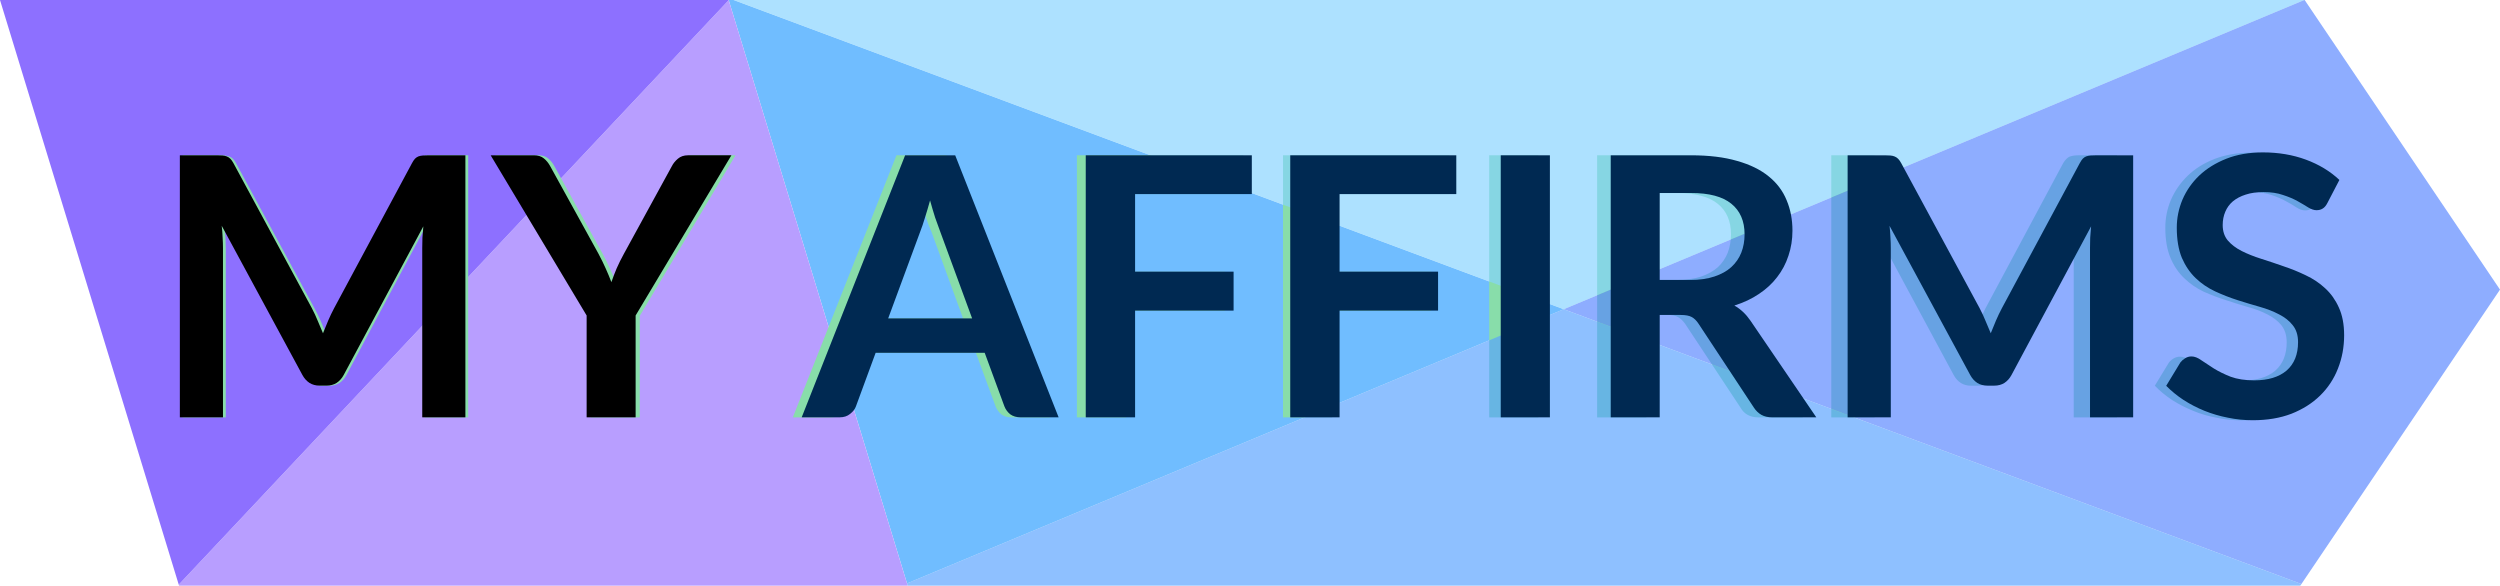
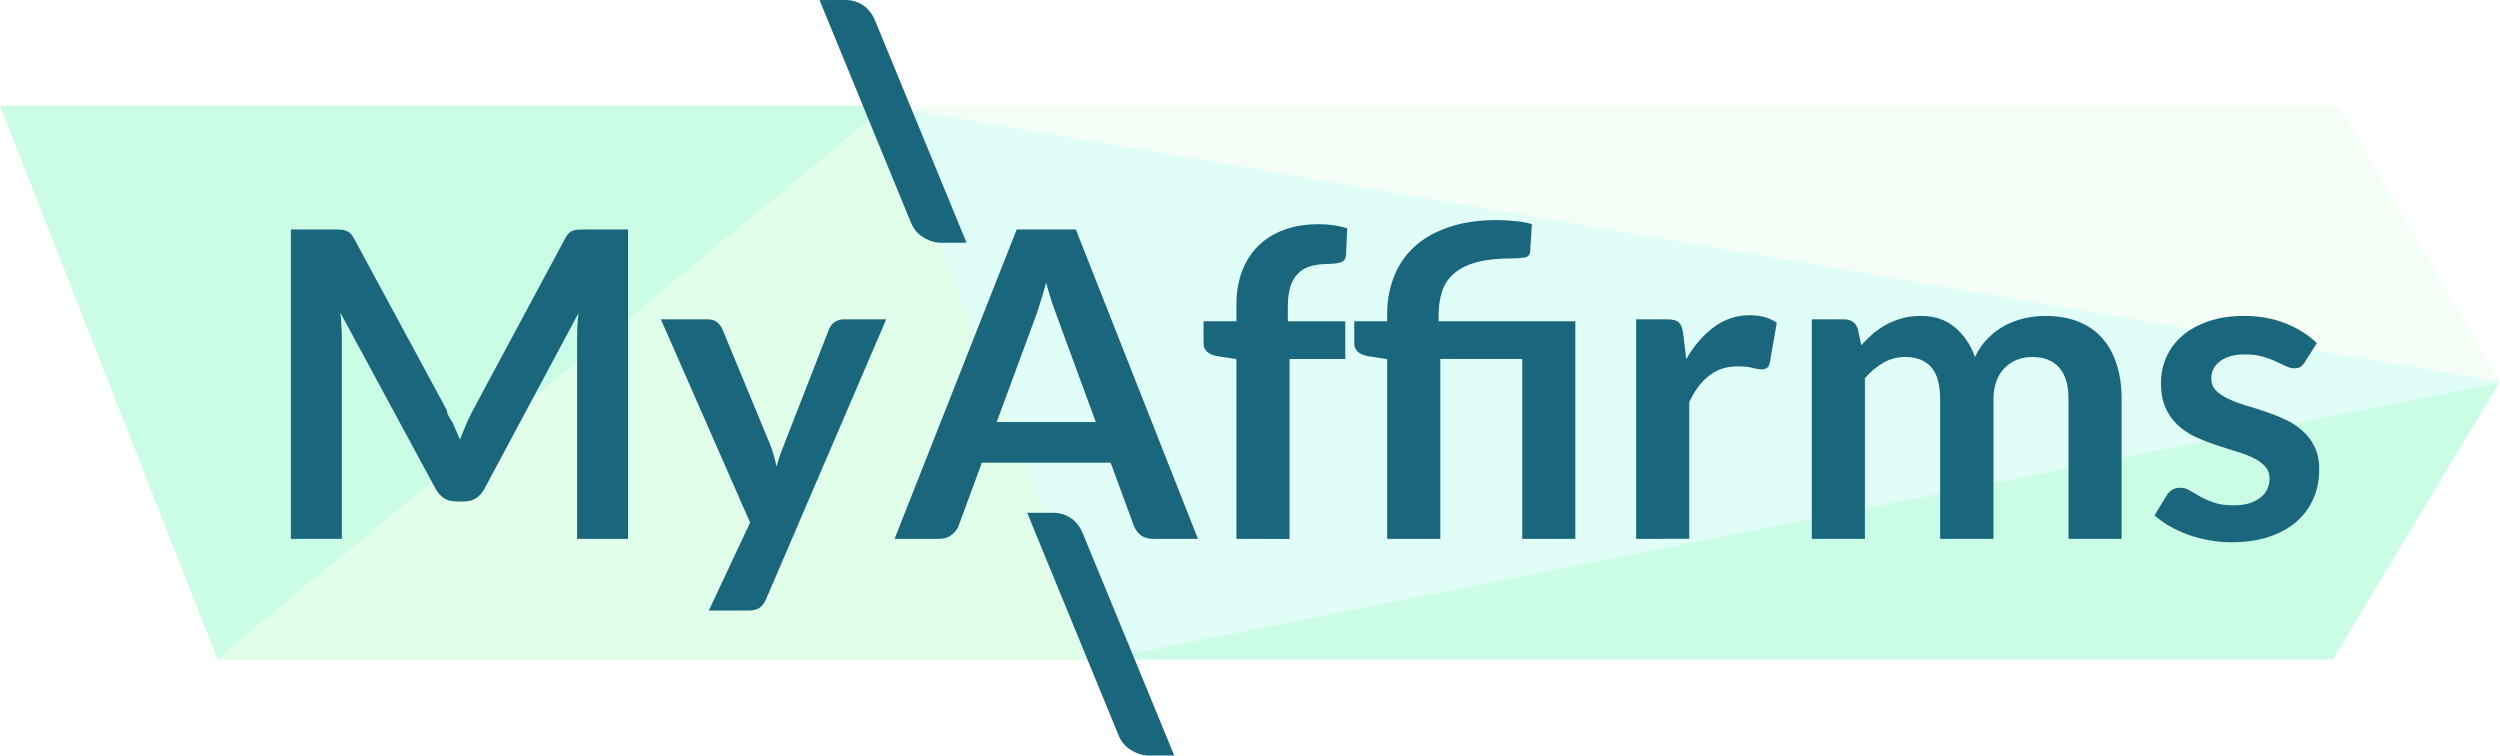
- <svg xmlns="http://www.w3.org/2000/svg" width="119.363mm" height="27.964mm" viewBox="0 0 119.363 27.964" version="1.1" id="svg1">
+ <svg xmlns="http://www.w3.org/2000/svg" width="101.088mm" height="30.55mm" viewBox="0 0 101.089 30.55" version="1.1" id="svg1">
  <defs id="defs1" />
-   <g id="layer1" transform="translate(-48.41513,-73.29315)">
-     <path d="M 91.722,101.148 123.075,88.057 83.439,73.293 H 83.205 Z" style="display:inline;opacity:1;fill:#70bdff;fill-opacity:1;stroke-width:0.6;stroke-miterlimit:0.6" id="path86" />
-     <path d="m 83.207,73.301 -26.258,27.906 0.015,0.05 h 34.79 z" style="display:inline;opacity:1;fill:#b89eff;fill-opacity:1;stroke-width:0.6;stroke-miterlimit:0.6" id="path91" />
-     <path d="m 83.207,73.301 -0.003,-0.008 H 48.415 l 8.534,27.914 z" style="opacity:1;fill:#8d70ff;fill-opacity:1;stroke-width:3.3;stroke-linejoin:bevel;stroke-miterlimit:0.6;paint-order:markers stroke fill" id="path92" />
+   <g id="layer1" transform="matrix(1.030102,0,0,1.045726,-49.87255,-75.10318)" style="stroke-width:0.964">
+     <g id="g9" style="display:none;opacity:1">
+       <path d="M 91.722,97.254 123.075,87.221 83.439,75.906 H 83.205 Z" style="display:inline;opacity:1;fill:#70bdff;fill-opacity:1;stroke-width:0.578;stroke-miterlimit:0.6" id="path86" />
+       <path d="m 123.075,87.221 35.361,-11.315 H 83.439 Z" style="display:inline;opacity:1;fill:#85d3ff;fill-opacity:1;stroke-width:3.18;stroke-linejoin:bevel;stroke-miterlimit:0.6;paint-order:markers stroke fill" id="path88" />
+       <path d="m 123.075,87.221 35.222,10.055 7.261,-10.772 -7.107,-10.597 h -0.016 z" style="display:inline;opacity:1;fill:#5786ff;fill-opacity:1;stroke-width:3.18;stroke-linejoin:bevel;stroke-miterlimit:0.6;paint-order:markers stroke fill" id="path89" />
+       <path d="m 91.722,97.254 0.033,0.084 h 66.488 l 0.054,-0.061 -35.222,-10.055 z" style="display:inline;opacity:1;fill:#57a2ff;fill-opacity:1;stroke-width:3.18;stroke-linejoin:bevel;stroke-miterlimit:0.6;paint-order:markers stroke fill" id="path87" />
+     </g>
+     <g id="g8" style="display:inline">
+       <path d="M 83.207,75.912 56.949,97.299 l 0.015,0.038 h 34.79 z" style="display:inline;opacity:1;fill:#e0feea;fill-opacity:1;stroke-width:0.578;stroke-miterlimit:0.6" id="path91" />
+       <path d="m 83.207,75.912 -0.003,-0.006 H 48.415 l 8.534,21.393 z" style="display:inline;opacity:1;fill:#cbfce6;fill-opacity:1;stroke-width:3.18;stroke-linejoin:bevel;stroke-miterlimit:0.6;paint-order:markers stroke fill" id="path92" />
+     </g>
+     <path id="path61" style="display:inline;opacity:1;fill:#e0fdf7;fill-opacity:1;stroke:#000000;stroke-width:0;stroke-linejoin:bevel;stroke-miterlimit:0.6;paint-order:markers stroke fill" d="M 146.549,86.573 83.196,75.906 h -0.015 l 30.842,11.591 9.565,3.595 22.932,-4.468 0.03,-0.049 z M 91.903,97.265 114.023,87.497 83.18,75.906 h -0.006 l 8.556,21.393 z m 31.685,-6.174 -9.565,-3.595 -22.119,9.769 z" />
+     <path d="m 146.549,86.573 -6.311,-10.653 -0.009,-0.013 H 83.196 Z" style="display:inline;opacity:1;fill:#f4fef6;fill-opacity:1;stroke:#000000;stroke-width:0;stroke-linejoin:bevel;stroke-miterlimit:0.6;paint-order:markers stroke fill" id="path62" />
+     <path id="path27" style="display:inline;opacity:1;fill:#cbfce6;fill-opacity:1;stroke:#000000;stroke-width:0;stroke-linejoin:bevel;stroke-miterlimit:0.6;paint-order:markers stroke fill" d="m 146.52,86.623 -22.932,4.468 -31.685,6.174 -0.132,0.058 h 48.225 l 0.029,-0.055 z" />
+     <path d="m 146.52,86.623 -6.495,10.645 -0.029,0.055 h -48.225 -0.031 l -0.01,-0.025 -4.425,0.862 8.885,44.245 84.136,-16.394 -8.885,-44.245 z" style="display:none;opacity:1;fill:#4271ff;stroke:#000000;stroke-width:0;stroke-linejoin:bevel;stroke-miterlimit:0.6;paint-order:markers stroke fill" id="path24" />
  </g>
-   <text xml:space="preserve" style="font-weight:bold;font-size:17.346px;font-family:Lato;-inkscape-font-specification:'Lato Bold';text-align:start;writing-mode:lr-tb;direction:ltr;text-anchor:start;display:inline;opacity:1;fill:#88ddaa;fill-opacity:1;stroke:none;stroke-width:0.6;stroke-miterlimit:0.6" x="7.3" y="19.974" id="text1" transform="scale(1.002429,0.9975771)">
-     <tspan id="tspan1" style="fill:#88ddaa;fill-opacity:1;stroke:none;stroke-width:0.6" x="7.3" y="19.974">MY AFFIRMS</tspan>
-   </text>
-   <path d="M 74.66,14.764 110.02,4.9e-5 H 35.024 Z" style="opacity:0.674;fill:#85d3ff;fill-opacity:1;stroke-width:3.3;stroke-linejoin:bevel;stroke-miterlimit:0.6;paint-order:markers stroke fill" id="path88" />
-   <path d="M 74.66,14.764 109.882,27.884 119.363,13.828 110.036,4.9e-5 h -0.016 z" style="opacity:0.674;fill:#5786ff;fill-opacity:1;stroke-width:3.3;stroke-linejoin:bevel;stroke-miterlimit:0.6;paint-order:markers stroke fill" id="path89" />
-   <path d="m 43.306,27.855 0.033,0.109 h 66.488 l 0.054,-0.08 -35.222,-13.12 z" style="opacity:0.674;fill:#57a2ff;fill-opacity:1;stroke-width:3.3;stroke-linejoin:bevel;stroke-miterlimit:0.6;paint-order:markers stroke fill" id="path87" />
-   <path style="font-weight:bold;font-size:17.346px;font-family:Lato;-inkscape-font-specification:'Lato Bold';fill:#002952;fill-opacity:1;stroke-width:0.6;stroke-miterlimit:0.6" d="m 111.123,9.69 c -0.064,0.127 -0.139,0.216 -0.226,0.268 -0.081,0.052 -0.18,0.078 -0.296,0.078 -0.116,0 -0.246,-0.043 -0.391,-0.13 -0.145,-0.092 -0.316,-0.193 -0.513,-0.303 -0.197,-0.11 -0.429,-0.208 -0.696,-0.294 -0.261,-0.092 -0.571,-0.138 -0.93,-0.138 -0.325,0 -0.609,0.04 -0.852,0.121 -0.238,0.075 -0.441,0.182 -0.609,0.32 -0.162,0.138 -0.284,0.306 -0.365,0.502 -0.081,0.19 -0.122,0.401 -0.122,0.632 0,0.294 0.081,0.539 0.243,0.735 0.168,0.196 0.388,0.363 0.661,0.502 0.272,0.138 0.583,0.262 0.93,0.372 0.348,0.11 0.701,0.228 1.061,0.355 0.365,0.121 0.722,0.265 1.069,0.433 0.348,0.162 0.658,0.369 0.93,0.623 0.272,0.248 0.49,0.554 0.652,0.917 0.168,0.363 0.252,0.805 0.252,1.324 0,0.565 -0.099,1.096 -0.296,1.592 -0.191,0.49 -0.475,0.92 -0.852,1.289 -0.371,0.363 -0.826,0.652 -1.365,0.865 -0.539,0.208 -1.156,0.311 -1.852,0.311 -0.4,0 -0.794,-0.04 -1.182,-0.121 -0.388,-0.075 -0.762,-0.185 -1.122,-0.329 -0.354,-0.144 -0.687,-0.317 -1,-0.519 -0.307,-0.202 -0.582,-0.427 -0.826,-0.675 l 0.678,-1.116 c 0.064,-0.081 0.139,-0.147 0.226,-0.199 0.093,-0.058 0.194,-0.087 0.304,-0.087 0.145,0 0.301,0.061 0.469,0.182 0.168,0.115 0.365,0.245 0.591,0.389 0.232,0.144 0.501,0.277 0.809,0.398 0.313,0.115 0.687,0.173 1.122,0.173 0.667,0 1.182,-0.156 1.548,-0.467 0.365,-0.317 0.548,-0.77 0.548,-1.358 0,-0.329 -0.084,-0.597 -0.252,-0.805 -0.162,-0.208 -0.38,-0.381 -0.652,-0.519 -0.272,-0.144 -0.583,-0.265 -0.93,-0.363 -0.348,-0.098 -0.701,-0.205 -1.061,-0.32 -0.359,-0.115 -0.713,-0.254 -1.061,-0.415 -0.348,-0.162 -0.658,-0.372 -0.93,-0.632 -0.272,-0.26 -0.493,-0.583 -0.661,-0.969 -0.162,-0.392 -0.243,-0.874 -0.243,-1.445 0,-0.456 0.09,-0.9 0.27,-1.332 0.185,-0.433 0.452,-0.816 0.8,-1.151 0.354,-0.335 0.785,-0.603 1.295,-0.805 0.51,-0.202 1.093,-0.303 1.747,-0.303 0.742,0 1.426,0.115 2.052,0.346 0.626,0.231 1.159,0.554 1.6,0.969 z" id="path109" />
-   <path style="font-weight:bold;font-size:17.346px;font-family:Lato;-inkscape-font-specification:'Lato Bold';fill:#002952;fill-opacity:1;stroke-width:0.6;stroke-miterlimit:0.6" d="m 94.527,14.735 c 0.099,0.185 0.188,0.378 0.27,0.58 0.087,0.196 0.171,0.395 0.252,0.597 0.081,-0.208 0.165,-0.412 0.252,-0.614 0.087,-0.202 0.18,-0.395 0.278,-0.58 l 3.721,-6.93 c 0.046,-0.087 0.093,-0.156 0.139,-0.208 0.052,-0.052 0.107,-0.089 0.165,-0.112 0.064,-0.023 0.133,-0.037 0.209,-0.043 0.075,-0.006 0.165,-0.009 0.27,-0.009 h 1.765 V 19.926 h -2.06 v -8.081 c 0,-0.15 0.003,-0.314 0.009,-0.493 0.012,-0.179 0.026,-0.36 0.043,-0.545 l -3.799,7.095 c -0.087,0.162 -0.2,0.288 -0.339,0.381 -0.139,0.087 -0.301,0.13 -0.487,0.13 h -0.322 c -0.185,0 -0.348,-0.043 -0.487,-0.13 -0.139,-0.092 -0.252,-0.219 -0.339,-0.381 l -3.851,-7.121 c 0.023,0.19 0.038,0.378 0.044,0.562 0.012,0.179 0.017,0.346 0.017,0.502 v 8.081 H 88.215 V 7.415 h 1.765 c 0.104,0 0.194,0.003 0.27,0.009 0.075,0.006 0.142,0.02 0.2,0.043 0.064,0.023 0.122,0.061 0.174,0.112 0.052,0.052 0.101,0.121 0.148,0.208 l 3.756,6.947 z" id="path108" />
-   <path style="font-weight:bold;font-size:17.346px;font-family:Lato;-inkscape-font-specification:'Lato Bold';fill:#002952;fill-opacity:1;stroke-width:0.6;stroke-miterlimit:0.6" d="m 79.243,15.037 v 4.888 H 76.904 V 7.415 h 3.834 c 0.858,0 1.591,0.089 2.2,0.268 0.614,0.173 1.116,0.418 1.504,0.735 0.394,0.317 0.681,0.698 0.861,1.142 0.185,0.438 0.278,0.923 0.278,1.454 0,0.421 -0.064,0.819 -0.191,1.194 -0.122,0.375 -0.301,0.715 -0.539,1.021 -0.232,0.306 -0.522,0.574 -0.869,0.805 -0.342,0.231 -0.733,0.415 -1.174,0.554 0.296,0.167 0.551,0.407 0.765,0.718 l 3.147,4.62 h -2.104 c -0.203,0 -0.377,-0.04 -0.522,-0.121 -0.139,-0.081 -0.258,-0.196 -0.356,-0.346 l -2.643,-4.006 c -0.099,-0.15 -0.209,-0.257 -0.33,-0.32 -0.116,-0.063 -0.29,-0.095 -0.522,-0.095 z m 0,-1.67 h 1.461 c 0.44,0 0.823,-0.055 1.148,-0.164 0.33,-0.11 0.6,-0.26 0.809,-0.45 0.214,-0.196 0.374,-0.427 0.478,-0.692 0.104,-0.265 0.156,-0.557 0.156,-0.874 0,-0.634 -0.212,-1.122 -0.635,-1.462 C 82.242,9.385 81.602,9.215 80.738,9.215 h -1.495 z" id="path107" />
-   <path style="font-weight:bold;font-size:17.346px;font-family:Lato;-inkscape-font-specification:'Lato Bold';fill:#002952;fill-opacity:1;stroke-width:0.6;stroke-miterlimit:0.6" d="M 74,19.926 H 71.653 V 7.415 h 2.347 z" id="path106" />
-   <path style="font-weight:bold;font-size:17.346px;font-family:Lato;-inkscape-font-specification:'Lato Bold';fill:#002952;fill-opacity:1;stroke-width:0.6;stroke-miterlimit:0.6" d="m 69.531,7.415 v 1.852 h -5.573 v 3.703 h 4.703 v 1.86 h -4.703 v 5.096 H 61.603 V 7.415 Z" id="path105" />
-   <path style="font-weight:bold;font-size:17.346px;font-family:Lato;-inkscape-font-specification:'Lato Bold';fill:#002952;fill-opacity:1;stroke-width:0.6;stroke-miterlimit:0.6" d="m 59.768,7.415 v 1.852 h -5.573 v 3.703 h 4.703 v 1.86 h -4.703 v 5.096 H 51.839 V 7.415 Z" id="path104" />
-   <path style="font-weight:bold;font-size:17.346px;font-family:Lato;-inkscape-font-specification:'Lato Bold';fill:#002952;fill-opacity:1;stroke-width:0.6;stroke-miterlimit:0.6" d="m 50.544,19.926 h -1.808 c -0.203,0 -0.371,-0.049 -0.504,-0.147 -0.128,-0.104 -0.22,-0.231 -0.278,-0.381 l -0.939,-2.552 h -5.208 l -0.939,2.552 c -0.046,0.133 -0.139,0.254 -0.278,0.363 -0.133,0.11 -0.298,0.164 -0.496,0.164 H 38.277 L 43.215,7.415 h 2.391 z m -8.138,-4.724 h 4.008 L 44.884,11.04 c -0.07,-0.185 -0.148,-0.401 -0.235,-0.649 -0.081,-0.254 -0.162,-0.528 -0.243,-0.822 -0.081,0.294 -0.162,0.568 -0.243,0.822 -0.075,0.254 -0.151,0.476 -0.226,0.666 z" id="path103" />
-   <path style="font-weight:bold;font-size:17.346px;font-family:Lato;-inkscape-font-specification:'Lato Bold';stroke-width:0.6;stroke-miterlimit:0.6" d="m 30.348,15.063 v 4.862 H 28.009 V 15.063 L 23.427,7.415 h 2.06 c 0.203,0 0.362,0.049 0.478,0.147 0.122,0.098 0.223,0.222 0.304,0.372 l 2.304,4.179 c 0.133,0.248 0.249,0.485 0.348,0.709 0.099,0.219 0.188,0.435 0.27,0.649 0.075,-0.219 0.159,-0.438 0.252,-0.658 0.099,-0.225 0.214,-0.459 0.348,-0.701 l 2.287,-4.179 c 0.064,-0.127 0.159,-0.245 0.287,-0.355 0.128,-0.11 0.29,-0.164 0.487,-0.164 h 2.069 z" id="path102" />
-   <path style="font-weight:bold;font-size:17.346px;font-family:Lato;-inkscape-font-specification:'Lato Bold';stroke-width:0.6;stroke-miterlimit:0.6" d="m 14.899,14.735 c 0.099,0.185 0.188,0.378 0.27,0.58 0.087,0.196 0.171,0.395 0.252,0.597 0.081,-0.208 0.165,-0.412 0.252,-0.614 0.087,-0.202 0.18,-0.395 0.278,-0.58 l 3.721,-6.93 c 0.046,-0.087 0.093,-0.156 0.139,-0.208 0.052,-0.052 0.107,-0.089 0.165,-0.112 0.064,-0.023 0.133,-0.037 0.209,-0.043 0.075,-0.006 0.165,-0.009 0.27,-0.009 h 1.765 V 19.926 h -2.06 v -8.081 c 0,-0.15 0.003,-0.314 0.009,-0.493 0.012,-0.179 0.026,-0.36 0.043,-0.545 L 16.411,17.901 c -0.087,0.162 -0.2,0.288 -0.339,0.381 -0.139,0.087 -0.301,0.13 -0.487,0.13 h -0.322 c -0.185,0 -0.348,-0.043 -0.487,-0.13 -0.139,-0.092 -0.252,-0.219 -0.339,-0.381 l -3.851,-7.121 c 0.023,0.19 0.038,0.378 0.043,0.562 0.012,0.179 0.017,0.346 0.017,0.502 v 8.081 H 8.587 V 7.415 h 1.765 c 0.104,0 0.194,0.003 0.27,0.009 0.075,0.006 0.142,0.02 0.2,0.043 0.064,0.023 0.122,0.061 0.174,0.112 0.052,0.052 0.101,0.121 0.148,0.208 l 3.756,6.947 z" id="text92" />
+   <path d="m 60.533,8.898 c -0.759,0 -1.417,0.098 -1.974,0.295 -0.556,0.19 -1.017,0.456 -1.382,0.796 -0.365,0.34 -0.638,0.744 -0.818,1.211 -0.18,0.461 -0.269,0.963 -0.269,1.505 V 12.99 H 54.761 v 0.874 c 0,0.156 0.049,0.277 0.148,0.364 0.104,0.087 0.24,0.144 0.408,0.173 l 0.774,0.121 v 7.267 h 2.147 v -7.276 h 3.312 v 7.276 h 2.147 V 12.99 h -5.529 v -0.216 c 0,-0.386 0.049,-0.724 0.148,-1.012 0.104,-0.294 0.273,-0.536 0.504,-0.727 0.238,-0.196 0.545,-0.343 0.922,-0.441 0.383,-0.098 0.855,-0.147 1.417,-0.147 0.197,0 0.362,-0.012 0.496,-0.035 0.133,-0.029 0.205,-0.11 0.217,-0.242 l 0.07,-1.107 c -0.185,-0.058 -0.406,-0.098 -0.661,-0.121 -0.255,-0.029 -0.504,-0.043 -0.747,-0.043 z m -7.207,0.164 c -0.516,0 -0.98,0.075 -1.391,0.225 -0.412,0.15 -0.762,0.366 -1.052,0.649 -0.284,0.283 -0.504,0.626 -0.66,1.03 -0.151,0.404 -0.226,0.859 -0.226,1.367 v 0.657 h -1.33 v 0.874 c 0,0.156 0.049,0.277 0.148,0.364 0.104,0.087 0.241,0.144 0.409,0.173 l 0.774,0.121 v 7.267 H 52.144 v -7.276 h 2.252 V 12.99 h -2.321 v -0.588 c 0,-0.329 0.035,-0.603 0.104,-0.822 0.075,-0.225 0.182,-0.404 0.321,-0.536 0.139,-0.138 0.307,-0.233 0.504,-0.285 0.203,-0.058 0.432,-0.087 0.687,-0.087 0.191,0 0.359,-0.02 0.504,-0.06 0.145,-0.04 0.223,-0.144 0.235,-0.311 L 54.473,9.226 C 54.12,9.117 53.738,9.062 53.326,9.062 Z M 8.587,9.278 v 12.51 h 2.06 v -8.081 c 0,-0.156 -0.005,-0.323 -0.017,-0.502 -0.006,-0.185 -0.02,-0.372 -0.043,-0.562 l 3.851,7.121 c 0.087,0.162 0.2,0.288 0.339,0.38 0.139,0.087 0.301,0.13 0.487,0.13 h 0.321 c 0.185,0 0.348,-0.044 0.487,-0.13 0.139,-0.092 0.252,-0.219 0.339,-0.38 l 3.799,-7.095 c -0.017,0.185 -0.032,0.366 -0.043,0.545 -0.006,0.179 -0.009,0.343 -0.009,0.493 v 8.081 h 2.06 V 9.278 h -1.765 c -0.104,0 -0.194,0.003 -0.27,0.009 -0.075,0.006 -0.145,0.02 -0.209,0.043 -0.058,0.023 -0.113,0.061 -0.165,0.113 -0.046,0.052 -0.093,0.121 -0.139,0.208 l -3.721,6.93 c -0.099,0.185 -0.191,0.377 -0.278,0.579 -0.087,0.202 -0.171,0.407 -0.252,0.614 -0.081,-0.202 -0.165,-0.401 -0.252,-0.597 -0.081,-0.202 -0.171,-0.395 -0.27,-0.58 L 11.142,9.65 c -0.046,-0.087 -0.096,-0.156 -0.148,-0.208 -0.052,-0.052 -0.11,-0.09 -0.174,-0.113 -0.058,-0.023 -0.125,-0.037 -0.2,-0.043 -0.075,-0.006 -0.165,-0.009 -0.27,-0.009 z m 32.524,0 -4.938,12.51 h 1.817 c 0.197,0 0.362,-0.055 0.496,-0.164 0.139,-0.11 0.232,-0.231 0.279,-0.363 l 0.939,-2.552 h 5.207 l 0.939,2.552 c 0.058,0.15 0.151,0.277 0.279,0.381 0.133,0.098 0.301,0.147 0.504,0.147 h 1.809 L 43.502,9.278 Z m 1.191,2.154 c 0.081,0.294 0.162,0.568 0.243,0.822 0.087,0.248 0.165,0.464 0.235,0.649 l 1.53,4.162 h -4.008 l 1.53,-4.144 c 0.075,-0.19 0.15,-0.412 0.226,-0.666 0.081,-0.254 0.162,-0.527 0.243,-0.822 z m 28.447,1.315 c -0.533,0 -1.014,0.158 -1.443,0.475 -0.429,0.317 -0.803,0.75 -1.122,1.298 l -0.13,-1.073 c -0.029,-0.196 -0.087,-0.335 -0.174,-0.415 -0.087,-0.081 -0.241,-0.121 -0.461,-0.121 h -1.26 v 8.876 h 2.147 v -5.528 c 0.22,-0.473 0.49,-0.831 0.809,-1.073 0.319,-0.248 0.701,-0.372 1.147,-0.372 0.249,0 0.449,0.02 0.6,0.06 0.151,0.04 0.27,0.06 0.357,0.06 0.099,0 0.177,-0.02 0.235,-0.06 0.058,-0.046 0.096,-0.121 0.113,-0.225 l 0.278,-1.6 C 71.554,12.849 71.189,12.748 70.749,12.748 Z m 6.911,0.026 c -0.267,0 -0.513,0.032 -0.739,0.095 -0.22,0.058 -0.429,0.139 -0.626,0.242 -0.191,0.104 -0.374,0.228 -0.548,0.372 -0.168,0.144 -0.33,0.303 -0.487,0.476 l -0.139,-0.658 c -0.087,-0.26 -0.27,-0.389 -0.548,-0.389 H 73.261 v 8.876 h 2.147 v -6.497 c 0.232,-0.265 0.481,-0.473 0.748,-0.623 0.272,-0.156 0.562,-0.234 0.869,-0.234 0.469,0 0.823,0.136 1.061,0.407 0.243,0.271 0.365,0.704 0.365,1.298 v 5.649 h 2.156 v -5.649 c 0,-0.277 0.04,-0.522 0.121,-0.735 0.081,-0.213 0.192,-0.39 0.331,-0.528 0.145,-0.144 0.31,-0.254 0.496,-0.329 0.191,-0.075 0.397,-0.113 0.617,-0.113 0.481,0 0.846,0.145 1.096,0.433 0.249,0.283 0.374,0.707 0.374,1.272 v 5.649 h 2.148 v -5.649 c 0,-0.536 -0.07,-1.013 -0.209,-1.428 -0.133,-0.415 -0.33,-0.767 -0.591,-1.055 -0.261,-0.288 -0.582,-0.508 -0.965,-0.658 -0.383,-0.15 -0.82,-0.225 -1.313,-0.225 -0.284,0 -0.568,0.032 -0.852,0.095 -0.278,0.063 -0.542,0.161 -0.791,0.294 -0.249,0.133 -0.478,0.306 -0.687,0.519 -0.209,0.208 -0.382,0.458 -0.521,0.752 -0.18,-0.502 -0.452,-0.903 -0.818,-1.203 -0.359,-0.306 -0.82,-0.458 -1.382,-0.458 z m 13.085,0 c -0.551,0 -1.037,0.075 -1.46,0.225 -0.417,0.144 -0.768,0.341 -1.052,0.589 -0.278,0.242 -0.49,0.528 -0.635,0.856 -0.145,0.329 -0.217,0.675 -0.217,1.038 0,0.392 0.061,0.727 0.182,1.004 0.128,0.277 0.293,0.51 0.496,0.701 0.209,0.19 0.444,0.349 0.704,0.476 0.267,0.121 0.536,0.228 0.808,0.32 0.278,0.092 0.548,0.179 0.809,0.259 0.267,0.075 0.501,0.161 0.704,0.259 0.209,0.098 0.374,0.214 0.496,0.346 0.128,0.133 0.192,0.303 0.192,0.511 0,0.138 -0.029,0.274 -0.087,0.407 -0.052,0.127 -0.139,0.239 -0.26,0.337 -0.116,0.098 -0.267,0.178 -0.452,0.242 -0.18,0.058 -0.397,0.087 -0.652,0.087 -0.325,0 -0.594,-0.038 -0.809,-0.113 -0.209,-0.075 -0.391,-0.156 -0.548,-0.242 -0.156,-0.087 -0.295,-0.167 -0.417,-0.242 -0.116,-0.075 -0.241,-0.113 -0.374,-0.113 -0.133,0 -0.243,0.026 -0.33,0.078 -0.087,0.052 -0.162,0.127 -0.226,0.225 l -0.496,0.813 c 0.174,0.156 0.374,0.3 0.6,0.433 0.232,0.133 0.481,0.248 0.748,0.346 0.272,0.098 0.553,0.173 0.843,0.225 0.296,0.058 0.597,0.086 0.904,0.086 0.574,0 1.081,-0.072 1.521,-0.216 0.446,-0.15 0.821,-0.355 1.122,-0.614 0.301,-0.265 0.53,-0.577 0.687,-0.934 0.156,-0.363 0.235,-0.759 0.235,-1.185 0,-0.358 -0.064,-0.663 -0.191,-0.917 -0.122,-0.254 -0.287,-0.47 -0.496,-0.649 -0.203,-0.185 -0.435,-0.335 -0.696,-0.45 -0.261,-0.121 -0.528,-0.228 -0.8,-0.32 -0.272,-0.092 -0.539,-0.176 -0.8,-0.251 -0.261,-0.081 -0.495,-0.17 -0.704,-0.268 -0.203,-0.098 -0.368,-0.211 -0.496,-0.337 -0.122,-0.133 -0.183,-0.294 -0.183,-0.484 0,-0.288 0.122,-0.522 0.365,-0.701 0.243,-0.179 0.577,-0.269 1,-0.269 0.272,0 0.507,0.029 0.704,0.087 0.203,0.058 0.382,0.124 0.539,0.199 0.156,0.069 0.293,0.132 0.409,0.19 0.122,0.058 0.235,0.087 0.339,0.087 0.099,0 0.18,-0.018 0.243,-0.052 0.064,-0.04 0.125,-0.107 0.183,-0.199 l 0.487,-0.77 C 93.347,13.544 92.927,13.279 92.422,13.077 91.918,12.875 91.359,12.774 90.745,12.774 Z M 23.549,12.912 l 3.608,8.219 -1.669,3.556 h 1.599 c 0.209,0 0.362,-0.04 0.461,-0.121 0.104,-0.075 0.188,-0.187 0.252,-0.337 l 4.86,-11.317 h -1.721 c -0.133,0 -0.255,0.037 -0.365,0.112 -0.104,0.075 -0.18,0.17 -0.226,0.286 l -1.791,4.594 c -0.064,0.162 -0.125,0.32 -0.183,0.476 -0.052,0.156 -0.101,0.317 -0.148,0.485 -0.035,-0.162 -0.075,-0.323 -0.121,-0.485 -0.046,-0.162 -0.102,-0.317 -0.165,-0.467 l -1.904,-4.603 c -0.046,-0.104 -0.116,-0.196 -0.209,-0.277 -0.093,-0.081 -0.226,-0.121 -0.4,-0.121 z" style="-inkscape-font-specification:'Lato Bold';display:none;stroke-width:0.6;stroke-miterlimit:0.6" id="path8" />
+   <g id="g7" style="display:none" transform="translate(-2.939822,1.863353)">
+     <path style="font-weight:bold;font-size:17.346px;font-family:Lato;-inkscape-font-specification:'Lato Bold';display:inline;fill:#002952;fill-opacity:1;stroke-width:0.6;stroke-miterlimit:0.6" d="m 111.123,9.69 c -0.064,0.127 -0.139,0.216 -0.226,0.268 -0.081,0.052 -0.18,0.078 -0.296,0.078 -0.116,0 -0.246,-0.043 -0.391,-0.13 -0.145,-0.092 -0.316,-0.193 -0.513,-0.303 -0.197,-0.11 -0.429,-0.208 -0.696,-0.294 -0.261,-0.092 -0.571,-0.138 -0.93,-0.138 -0.325,0 -0.609,0.04 -0.852,0.121 -0.238,0.075 -0.441,0.182 -0.609,0.32 -0.162,0.138 -0.284,0.306 -0.365,0.502 -0.081,0.19 -0.122,0.401 -0.122,0.632 0,0.294 0.081,0.539 0.243,0.735 0.168,0.196 0.388,0.363 0.661,0.502 0.272,0.138 0.583,0.262 0.93,0.372 0.348,0.11 0.701,0.228 1.061,0.355 0.365,0.121 0.722,0.265 1.069,0.433 0.348,0.162 0.658,0.369 0.93,0.623 0.272,0.248 0.49,0.554 0.652,0.917 0.168,0.363 0.252,0.805 0.252,1.324 0,0.565 -0.099,1.096 -0.296,1.592 -0.191,0.49 -0.475,0.92 -0.852,1.289 -0.371,0.363 -0.826,0.652 -1.365,0.865 -0.539,0.208 -1.156,0.311 -1.852,0.311 -0.4,0 -0.794,-0.04 -1.182,-0.121 -0.388,-0.075 -0.762,-0.185 -1.122,-0.329 -0.354,-0.144 -0.687,-0.317 -1,-0.519 -0.307,-0.202 -0.582,-0.427 -0.826,-0.675 l 0.678,-1.116 c 0.064,-0.081 0.139,-0.147 0.226,-0.199 0.093,-0.058 0.194,-0.087 0.304,-0.087 0.145,0 0.301,0.061 0.469,0.182 0.168,0.115 0.365,0.245 0.591,0.389 0.232,0.144 0.501,0.277 0.809,0.398 0.313,0.115 0.687,0.173 1.122,0.173 0.667,0 1.182,-0.156 1.548,-0.467 0.365,-0.317 0.548,-0.77 0.548,-1.358 0,-0.329 -0.084,-0.597 -0.252,-0.805 -0.162,-0.208 -0.38,-0.381 -0.652,-0.519 -0.272,-0.144 -0.583,-0.265 -0.93,-0.363 -0.348,-0.098 -0.701,-0.205 -1.061,-0.32 -0.359,-0.115 -0.713,-0.254 -1.061,-0.415 -0.348,-0.162 -0.658,-0.372 -0.93,-0.632 -0.272,-0.26 -0.493,-0.583 -0.661,-0.969 -0.162,-0.392 -0.243,-0.874 -0.243,-1.445 0,-0.456 0.09,-0.9 0.27,-1.332 0.185,-0.433 0.452,-0.816 0.8,-1.151 0.354,-0.335 0.785,-0.603 1.295,-0.805 0.51,-0.202 1.093,-0.303 1.747,-0.303 0.742,0 1.426,0.115 2.052,0.346 0.626,0.231 1.159,0.554 1.6,0.969 z" id="path109" />
+     <path style="font-weight:bold;font-size:17.346px;font-family:Lato;-inkscape-font-specification:'Lato Bold';display:inline;fill:#002952;fill-opacity:1;stroke-width:0.6;stroke-miterlimit:0.6" d="m 94.527,14.735 c 0.099,0.185 0.188,0.378 0.27,0.58 0.087,0.196 0.171,0.395 0.252,0.597 0.081,-0.208 0.165,-0.412 0.252,-0.614 0.087,-0.202 0.18,-0.395 0.278,-0.58 l 3.721,-6.93 c 0.046,-0.087 0.093,-0.156 0.139,-0.208 0.052,-0.052 0.107,-0.089 0.165,-0.112 0.064,-0.023 0.133,-0.037 0.209,-0.043 0.075,-0.006 0.165,-0.009 0.27,-0.009 h 1.765 V 19.926 h -2.06 v -8.081 c 0,-0.15 0.003,-0.314 0.009,-0.493 0.012,-0.179 0.026,-0.36 0.043,-0.545 l -3.799,7.095 c -0.087,0.162 -0.2,0.288 -0.339,0.381 -0.139,0.087 -0.301,0.13 -0.487,0.13 h -0.322 c -0.185,0 -0.348,-0.043 -0.487,-0.13 -0.139,-0.092 -0.252,-0.219 -0.339,-0.381 l -3.851,-7.121 c 0.023,0.19 0.038,0.378 0.044,0.562 0.012,0.179 0.017,0.346 0.017,0.502 v 8.081 H 88.215 V 7.415 h 1.765 c 0.104,0 0.194,0.003 0.27,0.009 0.075,0.006 0.142,0.02 0.2,0.043 0.064,0.023 0.122,0.061 0.174,0.112 0.052,0.052 0.101,0.121 0.148,0.208 l 3.756,6.947 z" id="path108" />
+     <path style="font-weight:bold;font-size:17.346px;font-family:Lato;-inkscape-font-specification:'Lato Bold';display:inline;fill:#002952;fill-opacity:1;stroke-width:0.6;stroke-miterlimit:0.6" d="m 79.243,15.037 v 4.888 H 76.904 V 7.415 h 3.834 c 0.858,0 1.591,0.089 2.2,0.268 0.614,0.173 1.116,0.418 1.504,0.735 0.394,0.317 0.681,0.698 0.861,1.142 0.185,0.438 0.278,0.923 0.278,1.454 0,0.421 -0.064,0.819 -0.191,1.194 -0.122,0.375 -0.301,0.715 -0.539,1.021 -0.232,0.306 -0.522,0.574 -0.869,0.805 -0.342,0.231 -0.733,0.415 -1.174,0.554 0.296,0.167 0.551,0.407 0.765,0.718 l 3.147,4.62 h -2.104 c -0.203,0 -0.377,-0.04 -0.522,-0.121 -0.139,-0.081 -0.258,-0.196 -0.356,-0.346 l -2.643,-4.006 c -0.099,-0.15 -0.209,-0.257 -0.33,-0.32 -0.116,-0.063 -0.29,-0.095 -0.522,-0.095 z m 0,-1.67 h 1.461 c 0.44,0 0.823,-0.055 1.148,-0.164 0.33,-0.11 0.6,-0.26 0.809,-0.45 0.214,-0.196 0.374,-0.427 0.478,-0.692 0.104,-0.265 0.156,-0.557 0.156,-0.874 0,-0.634 -0.212,-1.122 -0.635,-1.462 C 82.242,9.385 81.602,9.215 80.738,9.215 h -1.495 z" id="path107" />
+     <path style="font-weight:bold;font-size:17.346px;font-family:Lato;-inkscape-font-specification:'Lato Bold';fill:#002952;fill-opacity:1;stroke-width:0.6;stroke-miterlimit:0.6" d="M 74,19.926 H 71.653 V 7.415 h 2.347 z" id="path106" />
+     <path style="font-weight:bold;font-size:17.346px;font-family:Lato;-inkscape-font-specification:'Lato Bold';fill:#002952;fill-opacity:1;stroke-width:0.6;stroke-miterlimit:0.6" d="m 69.531,7.415 v 1.852 h -5.573 v 3.703 h 4.703 v 1.86 h -4.703 v 5.096 H 61.603 V 7.415 Z" id="path105" />
+     <path style="font-weight:bold;font-size:17.346px;font-family:Lato;-inkscape-font-specification:'Lato Bold';fill:#002952;fill-opacity:1;stroke-width:0.6;stroke-miterlimit:0.6" d="m 59.768,7.415 v 1.852 h -5.573 v 3.703 h 4.703 v 1.86 h -4.703 v 5.096 H 51.839 V 7.415 Z" id="path104" />
+     <path style="font-weight:bold;font-size:17.346px;font-family:Lato;-inkscape-font-specification:'Lato Bold';fill:#002952;fill-opacity:1;stroke-width:0.6;stroke-miterlimit:0.6" d="m 50.544,19.926 h -1.808 c -0.203,0 -0.371,-0.049 -0.504,-0.147 -0.128,-0.104 -0.22,-0.231 -0.278,-0.381 l -0.939,-2.552 h -5.208 l -0.939,2.552 c -0.046,0.133 -0.139,0.254 -0.278,0.363 -0.133,0.11 -0.298,0.164 -0.496,0.164 H 38.277 L 43.215,7.415 h 2.391 z m -8.138,-4.724 h 4.008 L 44.884,11.04 c -0.07,-0.185 -0.148,-0.401 -0.235,-0.649 -0.081,-0.254 -0.162,-0.528 -0.243,-0.822 -0.081,0.294 -0.162,0.568 -0.243,0.822 -0.075,0.254 -0.151,0.476 -0.226,0.666 z" id="path103" />
+     <path style="font-weight:bold;font-size:17.346px;font-family:Lato;-inkscape-font-specification:'Lato Bold';stroke-width:0.6;stroke-miterlimit:0.6" d="m 30.348,15.063 v 4.862 H 28.009 V 15.063 L 23.427,7.415 h 2.06 c 0.203,0 0.362,0.049 0.478,0.147 0.122,0.098 0.223,0.222 0.304,0.372 l 2.304,4.179 c 0.133,0.248 0.249,0.485 0.348,0.709 0.099,0.219 0.188,0.435 0.27,0.649 0.075,-0.219 0.159,-0.438 0.252,-0.658 0.099,-0.225 0.214,-0.459 0.348,-0.701 l 2.287,-4.179 c 0.064,-0.127 0.159,-0.245 0.287,-0.355 0.128,-0.11 0.29,-0.164 0.487,-0.164 h 2.069 z" id="path102" />
+     <path style="font-weight:bold;font-size:17.346px;font-family:Lato;-inkscape-font-specification:'Lato Bold';stroke-width:0.6;stroke-miterlimit:0.6" d="m 14.899,14.735 c 0.099,0.185 0.188,0.378 0.27,0.58 0.087,0.196 0.171,0.395 0.252,0.597 0.081,-0.208 0.165,-0.412 0.252,-0.614 0.087,-0.202 0.18,-0.395 0.278,-0.58 l 3.721,-6.93 c 0.046,-0.087 0.093,-0.156 0.139,-0.208 0.052,-0.052 0.107,-0.089 0.165,-0.112 0.064,-0.023 0.133,-0.037 0.209,-0.043 0.075,-0.006 0.165,-0.009 0.27,-0.009 h 1.765 V 19.926 h -2.06 v -8.081 c 0,-0.15 0.003,-0.314 0.009,-0.493 0.012,-0.179 0.026,-0.36 0.043,-0.545 L 16.411,17.901 c -0.087,0.162 -0.2,0.288 -0.339,0.381 -0.139,0.087 -0.301,0.13 -0.487,0.13 h -0.322 c -0.185,0 -0.348,-0.043 -0.487,-0.13 -0.139,-0.092 -0.252,-0.219 -0.339,-0.381 l -3.851,-7.121 c 0.023,0.19 0.038,0.378 0.043,0.562 0.012,0.179 0.017,0.346 0.017,0.502 v 8.081 H 8.587 V 7.415 h 1.765 c 0.104,0 0.194,0.003 0.27,0.009 0.075,0.006 0.142,0.02 0.2,0.043 0.064,0.023 0.122,0.061 0.174,0.112 0.052,0.052 0.101,0.121 0.148,0.208 l 3.756,6.947 z" id="text92" />
+   </g>
+   <g id="g6" transform="matrix(0.8617548,0.00728336,-0.00728336,0.8617548,3.417915,3.448635)" style="display:inline;fill:#1a677d;fill-opacity:1;stroke-width:1.16">
+     <path d="m 44.399,19.685 1.193,-0.012 c 0.33,-0.003 0.618,0.078 0.863,0.245 0.246,0.167 0.433,0.407 0.564,0.72 l 4.375,10.375 -1.17,0.012 c -0.293,0.003 -0.58,-0.08 -0.864,-0.25 -0.283,-0.17 -0.49,-0.426 -0.621,-0.77 z" style="font-style:normal;font-variant:normal;font-weight:bold;font-stretch:normal;font-size:72px;line-height:125%;font-family:Lato;-inkscape-font-specification:'Lato Bold';letter-spacing:0px;word-spacing:0px;display:inline;fill:#1a677d;fill-opacity:1;stroke:none;stroke-width:0.178" id="path3044-0-8" />
+     <path d="m 34.451,-4.291 1.193,-0.012 c 0.33,-0.003 0.618,0.078 0.863,0.245 0.245,0.167 0.433,0.407 0.564,0.72 l 4.375,10.375 -1.17,0.012 C 39.983,7.052 39.695,6.968 39.412,6.799 39.129,6.629 38.922,6.372 38.792,6.028 Z" style="font-style:normal;font-variant:normal;font-weight:bold;font-stretch:normal;font-size:72px;line-height:125%;font-family:Lato;-inkscape-font-specification:'Lato Bold';letter-spacing:0px;word-spacing:0px;display:inline;fill:#1a677d;fill-opacity:1;stroke:none;stroke-width:0.178" id="path3044-9-2-9" />
+   </g>
+   <path style="display:none;opacity:1;fill:#ff00ff;stroke:#000000;stroke-width:0.2;stroke-linejoin:bevel;stroke-miterlimit:0.6;stroke-dasharray:none;stroke-opacity:1;paint-order:markers stroke fill" d="M 27.244,-16.45 47.715,35.203 Z" id="path1" />
+   <g id="g64" style="display:inline;fill:#1a677d;fill-opacity:1" transform="translate(-5.411325e-7,1.863353)">
+     <path style="font-weight:bold;font-size:17.346px;font-family:Lato;-inkscape-font-specification:'Lato Bold';display:inline;fill:#1a677d;fill-opacity:1;stroke-width:0.6;stroke-miterlimit:0.6" d="m 92.971,12.81 c -0.058,0.093 -0.119,0.159 -0.182,0.199 -0.064,0.035 -0.145,0.052 -0.243,0.052 -0.104,0 -0.217,-0.029 -0.338,-0.087 -0.116,-0.058 -0.252,-0.121 -0.408,-0.191 -0.156,-0.075 -0.335,-0.142 -0.538,-0.199 -0.197,-0.058 -0.431,-0.087 -0.703,-0.087 -0.422,0 -0.755,0.09 -0.997,0.269 -0.243,0.179 -0.364,0.413 -0.364,0.703 0,0.191 0.061,0.353 0.182,0.486 0.127,0.127 0.292,0.24 0.494,0.338 0.208,0.098 0.442,0.188 0.703,0.269 0.26,0.075 0.526,0.159 0.798,0.252 0.272,0.093 0.538,0.199 0.798,0.321 0.26,0.116 0.491,0.266 0.694,0.451 0.208,0.179 0.373,0.396 0.494,0.65 0.127,0.254 0.191,0.561 0.191,0.919 0,0.428 -0.078,0.824 -0.234,1.188 -0.156,0.358 -0.384,0.671 -0.685,0.937 -0.301,0.26 -0.674,0.465 -1.119,0.616 -0.439,0.145 -0.945,0.217 -1.518,0.217 -0.306,0 -0.607,-0.029 -0.902,-0.087 -0.289,-0.052 -0.57,-0.127 -0.841,-0.225 -0.266,-0.098 -0.515,-0.214 -0.746,-0.347 -0.225,-0.133 -0.425,-0.278 -0.598,-0.434 l 0.494,-0.815 c 0.064,-0.098 0.139,-0.173 0.225,-0.225 0.087,-0.052 0.197,-0.078 0.33,-0.078 0.133,0 0.257,0.038 0.373,0.113 0.121,0.075 0.26,0.156 0.416,0.243 0.156,0.087 0.338,0.168 0.546,0.243 0.214,0.075 0.483,0.113 0.807,0.113 0.254,0 0.471,-0.029 0.65,-0.087 0.185,-0.064 0.335,-0.145 0.451,-0.243 0.121,-0.098 0.208,-0.211 0.26,-0.338 0.058,-0.133 0.087,-0.269 0.087,-0.408 0,-0.208 -0.064,-0.379 -0.191,-0.512 -0.121,-0.133 -0.286,-0.249 -0.494,-0.347 -0.202,-0.098 -0.437,-0.185 -0.703,-0.26 -0.26,-0.081 -0.529,-0.168 -0.807,-0.26 -0.272,-0.093 -0.541,-0.199 -0.807,-0.321 -0.26,-0.127 -0.494,-0.286 -0.703,-0.477 -0.202,-0.191 -0.367,-0.425 -0.494,-0.703 -0.121,-0.278 -0.182,-0.613 -0.182,-1.006 0,-0.364 0.072,-0.711 0.217,-1.041 0.145,-0.33 0.356,-0.616 0.633,-0.859 0.283,-0.249 0.633,-0.445 1.049,-0.59 0.422,-0.15 0.908,-0.225 1.457,-0.225 0.613,0 1.171,0.101 1.674,0.304 0.503,0.202 0.922,0.468 1.258,0.798 z" transform="scale(1.002429,0.9975771)" id="path9" />
+     <path style="font-weight:bold;font-size:17.346px;font-family:Lato;-inkscape-font-specification:'Lato Bold';display:inline;fill:#1a677d;fill-opacity:1;stroke-width:0.6;stroke-miterlimit:0.6" d="m 73.084,19.974 v -8.898 h 1.31 c 0.278,0 0.46,0.13 0.546,0.39 l 0.139,0.659 c 0.156,-0.173 0.318,-0.332 0.486,-0.477 0.173,-0.145 0.356,-0.269 0.546,-0.373 0.197,-0.104 0.405,-0.185 0.624,-0.243 0.225,-0.064 0.471,-0.095 0.737,-0.095 0.561,0 1.021,0.153 1.379,0.46 0.364,0.301 0.636,0.703 0.815,1.206 0.139,-0.295 0.312,-0.546 0.52,-0.755 0.208,-0.214 0.437,-0.387 0.685,-0.52 0.249,-0.133 0.512,-0.231 0.789,-0.295 0.283,-0.064 0.567,-0.095 0.85,-0.095 0.491,0 0.928,0.075 1.31,0.225 0.382,0.15 0.703,0.37 0.963,0.659 0.26,0.289 0.457,0.642 0.59,1.058 0.139,0.416 0.208,0.893 0.208,1.431 v 5.663 h -2.142 v -5.663 c 0,-0.567 -0.124,-0.992 -0.373,-1.275 -0.249,-0.289 -0.613,-0.434 -1.093,-0.434 -0.22,0 -0.425,0.038 -0.616,0.113 -0.185,0.075 -0.35,0.185 -0.494,0.33 -0.139,0.139 -0.249,0.315 -0.33,0.529 -0.081,0.214 -0.121,0.46 -0.121,0.737 v 5.663 h -2.151 v -5.663 c 0,-0.596 -0.121,-1.029 -0.364,-1.301 -0.237,-0.272 -0.59,-0.408 -1.058,-0.408 -0.306,0 -0.596,0.078 -0.867,0.234 -0.266,0.15 -0.515,0.358 -0.746,0.624 v 6.513 z" transform="scale(1.002429,0.9975771)" id="path7" />
+     <path style="font-weight:bold;font-size:17.346px;font-family:Lato;-inkscape-font-specification:'Lato Bold';display:inline;fill:#1a677d;fill-opacity:1;stroke-width:0.6;stroke-miterlimit:0.6" d="m 65.998,19.974 v -8.898 h 1.258 c 0.22,0 0.373,0.04 0.46,0.121 0.087,0.081 0.145,0.22 0.173,0.416 l 0.13,1.075 c 0.318,-0.549 0.691,-0.983 1.119,-1.301 0.428,-0.318 0.908,-0.477 1.44,-0.477 0.439,0 0.804,0.101 1.093,0.304 l -0.278,1.604 c -0.017,0.104 -0.055,0.179 -0.113,0.225 -0.058,0.04 -0.136,0.061 -0.234,0.061 -0.087,0 -0.205,-0.02 -0.356,-0.061 -0.15,-0.04 -0.35,-0.061 -0.598,-0.061 -0.445,0 -0.827,0.124 -1.145,0.373 -0.318,0.243 -0.587,0.601 -0.807,1.075 v 5.542 z" transform="scale(1.002429,0.9975771)" id="path6" />
+     <path style="font-weight:bold;font-size:17.346px;font-family:Lato;-inkscape-font-specification:'Lato Bold';display:inline;fill:#1a677d;fill-opacity:1;stroke-width:0.6;stroke-miterlimit:0.6" d="m 55.955,19.974 v -7.285 l -0.772,-0.121 c -0.168,-0.029 -0.304,-0.087 -0.408,-0.173 -0.098,-0.087 -0.147,-0.208 -0.147,-0.364 v -0.876 h 1.327 v -0.286 c 0,-0.544 0.09,-1.047 0.269,-1.509 0.179,-0.468 0.451,-0.873 0.815,-1.214 0.364,-0.341 0.824,-0.607 1.379,-0.798 0.555,-0.197 1.211,-0.295 1.969,-0.295 0.243,0 0.491,0.014 0.746,0.043 0.254,0.023 0.474,0.064 0.659,0.121 l -0.069,1.11 c -0.012,0.133 -0.084,0.214 -0.217,0.243 -0.133,0.023 -0.298,0.035 -0.494,0.035 -0.561,0 -1.032,0.049 -1.414,0.147 -0.376,0.098 -0.682,0.246 -0.919,0.442 -0.231,0.191 -0.399,0.434 -0.503,0.729 -0.098,0.289 -0.147,0.627 -0.147,1.015 v 0.217 h 5.516 v 8.82 h -2.142 v -7.294 h -3.304 v 7.294 z" transform="scale(1.002429,0.9975771)" id="path5" />
+     <path style="font-weight:bold;font-size:17.346px;font-family:Lato;-inkscape-font-specification:'Lato Bold';display:inline;fill:#1a677d;fill-opacity:1;stroke-width:0.6;stroke-miterlimit:0.6" d="m 49.875,19.974 v -7.285 l -0.772,-0.121 c -0.168,-0.029 -0.304,-0.087 -0.408,-0.173 -0.098,-0.087 -0.147,-0.208 -0.147,-0.364 v -0.876 h 1.327 v -0.659 c 0,-0.509 0.075,-0.966 0.225,-1.37 0.156,-0.405 0.376,-0.749 0.659,-1.032 0.289,-0.283 0.639,-0.5 1.049,-0.65 0.411,-0.15 0.873,-0.225 1.388,-0.225 0.411,0 0.792,0.055 1.145,0.165 l -0.043,1.075 c -0.012,0.168 -0.09,0.272 -0.234,0.312 -0.145,0.04 -0.312,0.061 -0.503,0.061 -0.254,0 -0.483,0.029 -0.685,0.087 -0.197,0.052 -0.364,0.147 -0.503,0.286 -0.139,0.133 -0.246,0.312 -0.321,0.538 -0.069,0.22 -0.104,0.494 -0.104,0.824 v 0.59 h 2.316 v 1.526 h -2.246 v 7.294 z" transform="scale(1.002429,0.9975771)" id="path4" />
+     <path style="font-weight:bold;font-size:17.346px;font-family:Lato;-inkscape-font-specification:'Lato Bold';display:inline;fill:#1a677d;fill-opacity:1;stroke-width:0.6;stroke-miterlimit:0.6" d="m 48.322,19.974 h -1.804 c -0.202,0 -0.37,-0.049 -0.503,-0.147 -0.127,-0.104 -0.22,-0.231 -0.278,-0.382 l -0.937,-2.559 h -5.195 l -0.937,2.559 c -0.046,0.133 -0.139,0.254 -0.278,0.364 -0.133,0.11 -0.298,0.165 -0.494,0.165 H 36.085 L 41.011,7.433 h 2.385 z m -8.118,-4.735 h 3.998 L 42.676,11.067 c -0.069,-0.185 -0.147,-0.402 -0.234,-0.65 -0.081,-0.254 -0.162,-0.529 -0.243,-0.824 -0.081,0.295 -0.162,0.57 -0.243,0.824 -0.075,0.254 -0.15,0.477 -0.225,0.668 z" transform="scale(1.002429,0.9975771)" id="path3" />
+   </g>
+   <path style="font-weight:bold;font-size:17.346px;font-family:Lato;-inkscape-font-specification:'Lato Bold';display:inline;fill:#1a677d;fill-opacity:1;stroke-width:0.6;stroke-miterlimit:0.6" d="m 30.975,24.229 c -0.064,0.15 -0.148,0.262 -0.252,0.337 -0.099,0.081 -0.252,0.121 -0.461,0.121 h -1.6 l 1.669,-3.556 -3.608,-8.219 h 1.878 c 0.174,0 0.307,0.04 0.4,0.121 0.093,0.081 0.162,0.173 0.209,0.277 l 1.904,4.603 c 0.064,0.15 0.119,0.306 0.165,0.467 0.046,0.162 0.087,0.323 0.122,0.485 0.046,-0.167 0.096,-0.329 0.148,-0.485 0.058,-0.156 0.119,-0.314 0.183,-0.476 l 1.791,-4.594 c 0.046,-0.115 0.122,-0.211 0.226,-0.286 0.11,-0.075 0.232,-0.112 0.365,-0.112 h 1.721 z" id="path2" />
+   <path style="font-weight:bold;font-size:17.346px;font-family:Lato;-inkscape-font-specification:'Lato Bold';display:inline;fill:#1a677d;fill-opacity:1;stroke-width:0.6;stroke-miterlimit:0.6" d="m 18.074,16.598 c 0,0.209 0.188,0.378 0.27,0.58 0.087,0.196 0.171,0.395 0.252,0.597 0.081,-0.208 0.165,-0.412 0.252,-0.614 0.087,-0.202 0.18,-0.395 0.278,-0.58 L 22.847,9.65 c 0.046,-0.087 0.093,-0.156 0.139,-0.208 0.052,-0.052 0.107,-0.089 0.165,-0.112 0.064,-0.023 0.133,-0.037 0.209,-0.043 0.075,-0.006 0.165,-0.009 0.27,-0.009 h 1.765 V 21.789 h -2.06 v -8.081 c 0,-0.15 0.003,-0.314 0.009,-0.493 0.012,-0.179 0.026,-0.36 0.043,-0.545 l -3.799,7.095 c -0.087,0.162 -0.2,0.288 -0.339,0.381 -0.139,0.087 -0.301,0.13 -0.487,0.13 h -0.322 c -0.185,0 -0.348,-0.043 -0.487,-0.13 -0.139,-0.092 -0.252,-0.219 -0.339,-0.381 l -3.851,-7.121 c 0.023,0.19 0.038,0.378 0.043,0.562 0.012,0.179 0.017,0.346 0.017,0.502 v 8.081 H 11.762 V 9.278 h 1.765 c 0.104,0 0.194,0.003 0.27,0.009 0.075,0.006 0.142,0.02 0.2,0.043 0.064,0.023 0.122,0.061 0.174,0.112 0.052,0.052 0.101,0.121 0.148,0.208 z" id="text7" />
</svg>
